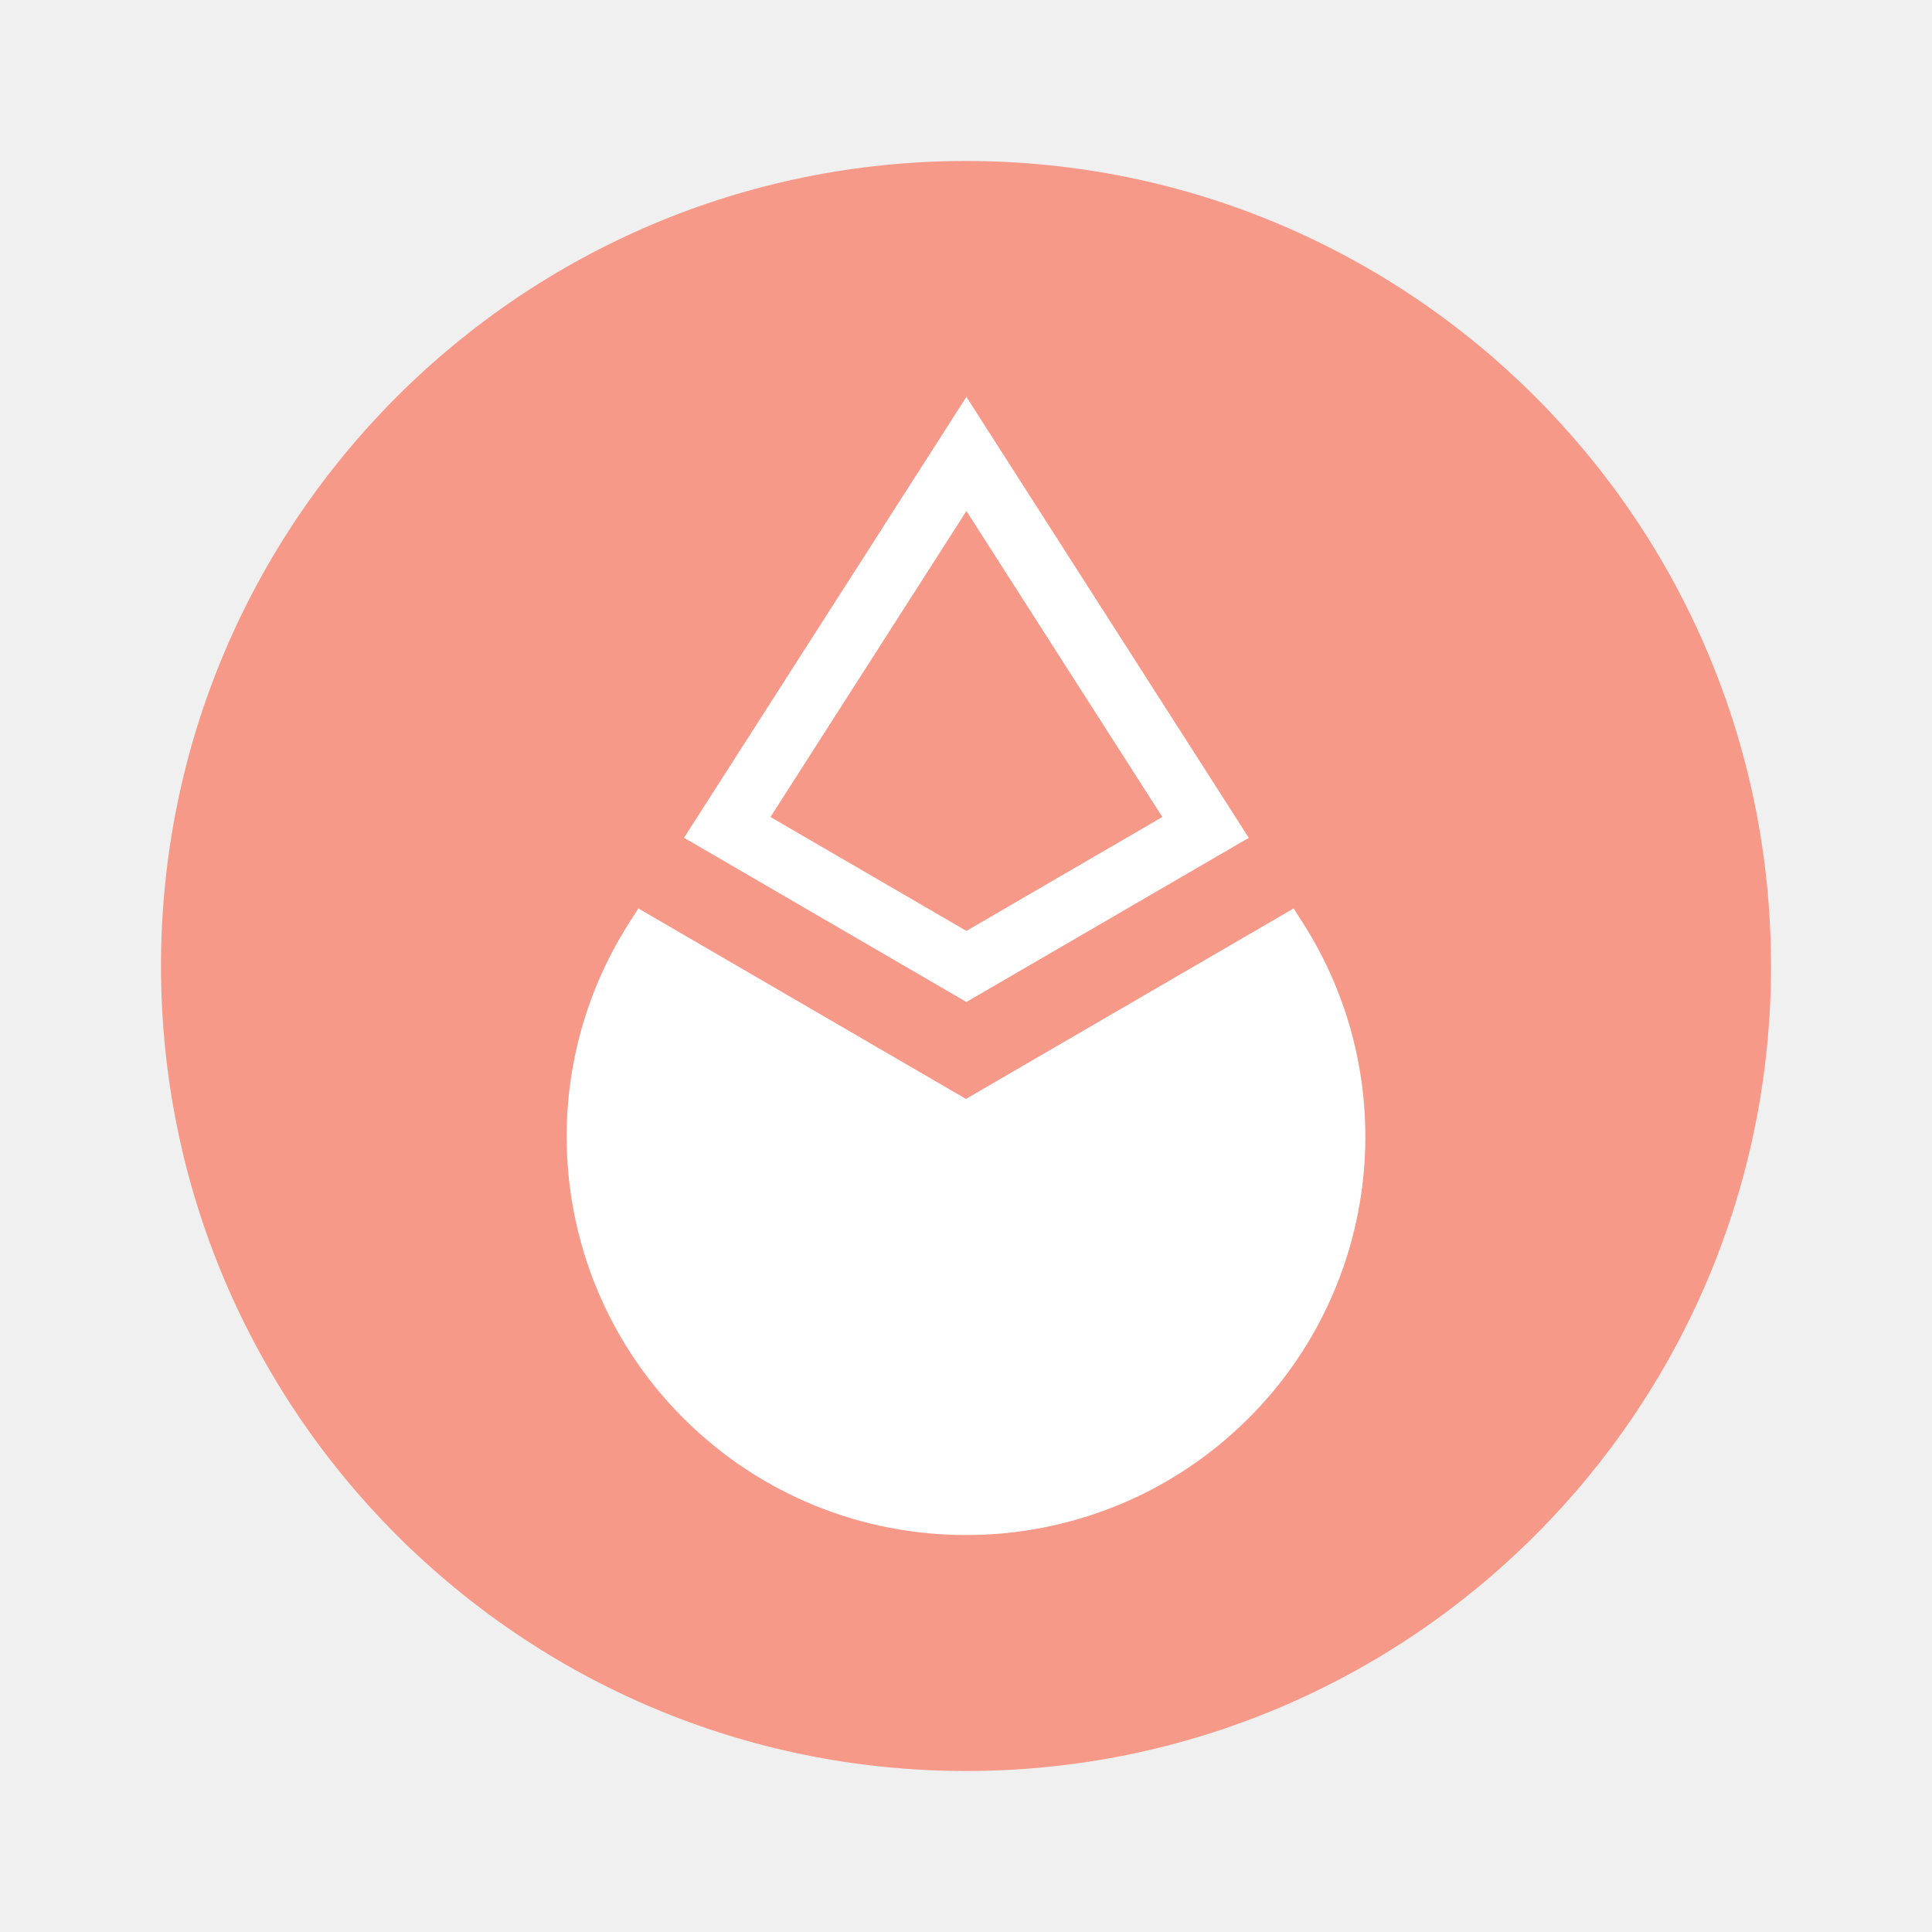
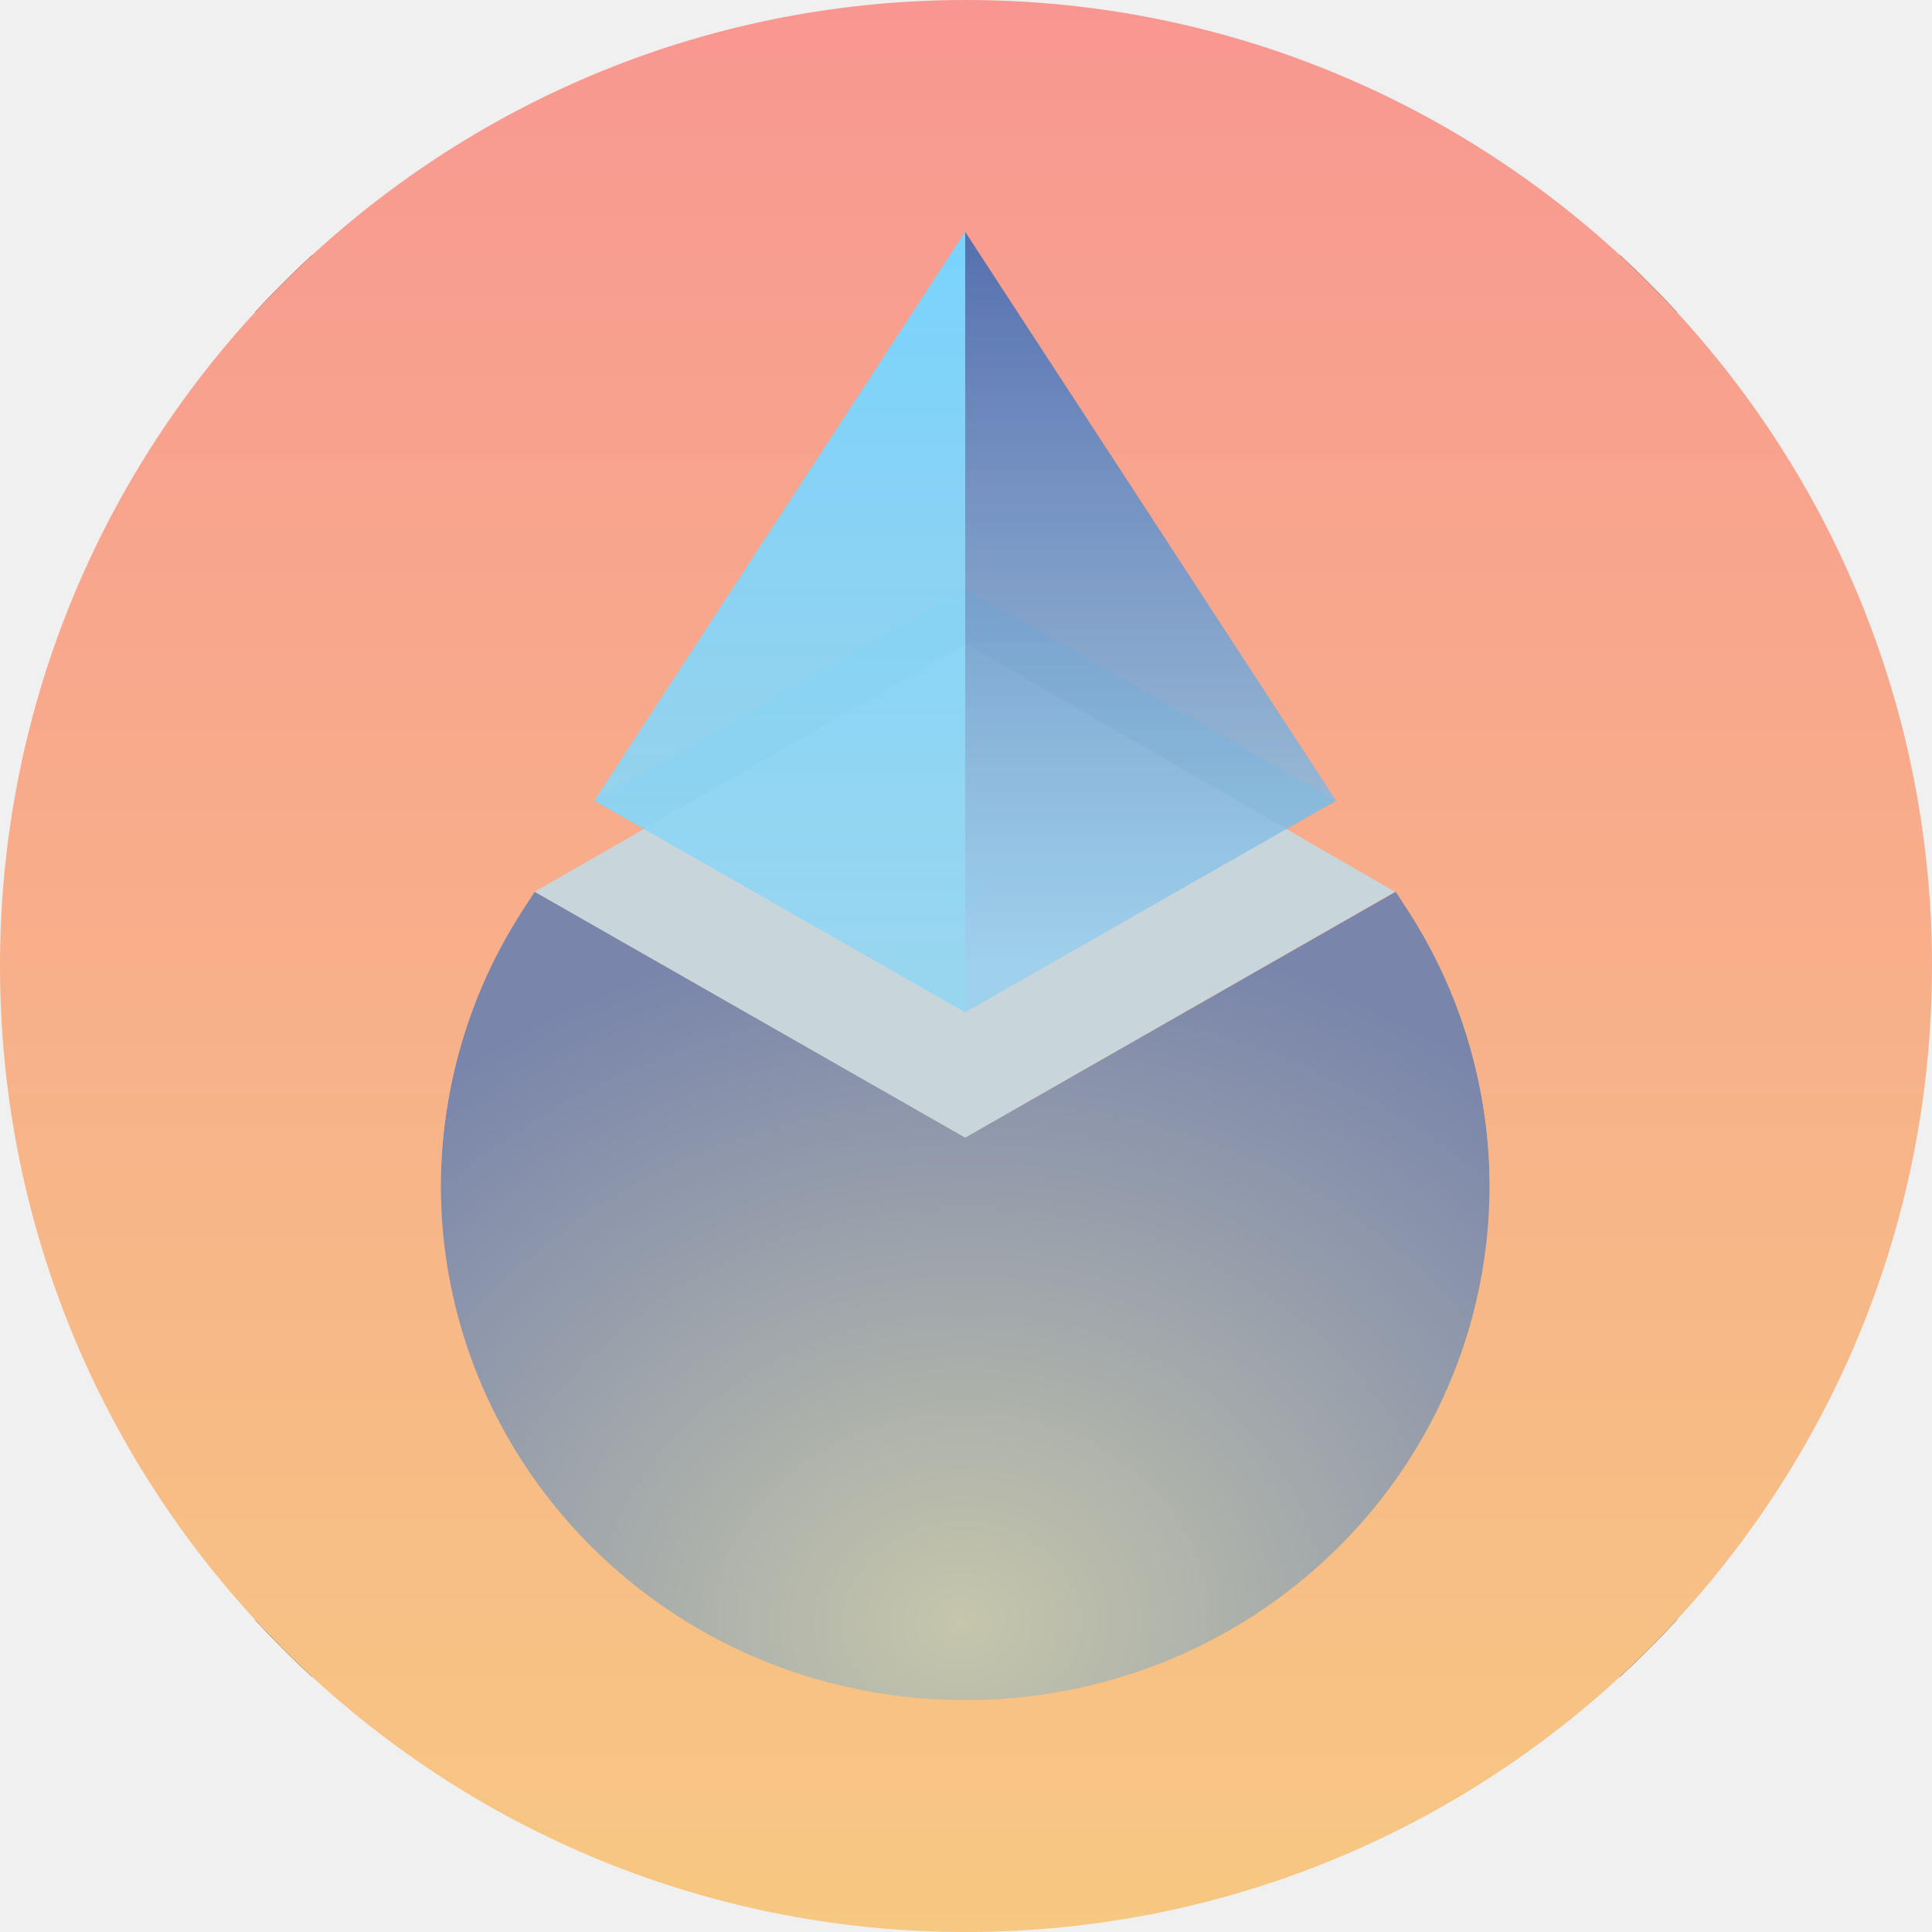
- <svg xmlns="http://www.w3.org/2000/svg" fill="none" height="24" viewBox="0 0 24 24" width="24">
-   <path d="m12 22c5.523 0 10-4.477 10-10 0-5.523-4.477-10-10-10-5.523 0-10 4.477-10 10 0 5.523 4.477 10 10 10z" fill="#f69988" />
-   <g fill="#fff">
-     <path clip-rule="evenodd" d="m12.005 4.93 3.508 5.478-3.508 2.039-3.508-2.04zm-2.434 5.219 2.434-3.801 2.434 3.801-2.434 1.415z" fill-rule="evenodd" />
-     <path d="m11.999 13.651-4.069-2.366-.111.173c-1.253 1.957-.973 4.52.673 6.162 1.937 1.932 5.078 1.932 7.016 0 1.646-1.642 1.926-4.205.673-6.162l-.111-.173-4.07 2.366z" />
+ <svg xmlns="http://www.w3.org/2000/svg" width="24" height="24" viewBox="0 0 24 24" fill="none">
+   <g clip-path="url(#clip0_53_3334)">
+     <mask id="mask0_53_3334" style="mask-type:luminance" maskUnits="userSpaceOnUse" x="0" y="0" width="24" height="24">
+       <path d="M12 0C18.624 0 24 5.376 24 12C24 18.624 18.624 24 12 24C5.376 24 0 18.624 0 12C0 5.376 5.376 0 12 0Z" fill="white" />
+     </mask>
+     <g mask="url(#mask0_53_3334)">
+       <path d="M0 0L24 24M24 0L0 24" stroke="black" stroke-miterlimit="22.926" />
+     </g>
+     <path d="M12 0C18.624 0 24 5.376 24 12C24 18.624 18.624 24 12 24C5.376 24 0 18.624 0 12C0 5.376 5.376 0 12 0Z" fill="url(#paint0_linear_53_3334)" />
+     <mask id="mask1_53_3334" style="mask-type:luminance" maskUnits="userSpaceOnUse" x="5" y="11" width="14" height="11">
+       <path d="M11.99 14.131L6.643 11.078L6.499 11.299C4.858 13.824 5.222 17.126 7.382 19.248C9.926 21.744 14.054 21.744 16.598 19.248C18.758 17.126 19.123 13.824 17.482 11.299L17.338 11.078L11.99 14.131Z" fill="white" />
+     </mask>
+     <g mask="url(#mask1_53_3334)">
+       <path d="M11.99 21.312C15.59 21.312 18.509 18.394 18.509 14.793C18.509 11.194 15.59 8.275 11.99 8.275C8.39 8.275 5.472 11.194 5.472 14.793C5.472 18.394 8.39 21.312 11.99 21.312Z" fill="url(#paint1_radial_53_3334)" />
+     </g>
+     <path d="M11.99 7.315L7.382 9.946L11.99 12.576L16.598 9.946L11.99 7.315Z" fill="url(#paint2_radial_53_3334)" />
+     <path d="M12 7.997L6.643 11.078L11.99 14.131L17.328 11.078L12 7.997Z" fill="url(#paint3_radial_53_3334)" />
+     <path d="M11.99 2.88L7.382 9.946L11.99 12.576V2.88Z" fill="url(#paint4_linear_53_3334)" />
+     <path d="M11.99 12.576L16.598 9.946L11.99 2.88V12.576Z" fill="url(#paint5_linear_53_3334)" />
  </g>
+   <defs>
+     <linearGradient id="paint0_linear_53_3334" x1="12" y1="0" x2="12" y2="24" gradientUnits="userSpaceOnUse">
+       <stop stop-color="#F89791" />
+       <stop offset="1" stop-color="#F7C882" />
+     </linearGradient>
+     <radialGradient id="paint1_radial_53_3334" cx="0" cy="0" r="1" gradientUnits="userSpaceOnUse" gradientTransform="translate(11.9781 20.1289) rotate(-90.4664) scale(8.705 10.3758)">
+       <stop stop-color="#C5C6AB" />
+       <stop offset="1" stop-color="#7985AB" />
+     </radialGradient>
+     <radialGradient id="paint2_radial_53_3334" cx="0" cy="0" r="1" gradientUnits="userSpaceOnUse" gradientTransform="translate(11.9904 9.94558) scale(0.2304)">
+       <stop stop-color="#0066FF" stop-opacity="0" />
+       <stop offset="1" stop-color="#00C2FF" stop-opacity="0.4" />
+     </radialGradient>
+     <radialGradient id="paint3_radial_53_3334" cx="0" cy="0" r="1" gradientUnits="userSpaceOnUse" gradientTransform="translate(11.9856 11.064) scale(0.268877)">
+       <stop stop-color="#AEE6F9" stop-opacity="0.859" />
+       <stop offset="1" stop-color="#C8D6DC" />
+     </radialGradient>
+     <linearGradient id="paint4_linear_53_3334" x1="9.686" y1="2.4" x2="9.686" y2="12" gradientUnits="userSpaceOnUse">
+       <stop stop-color="#77D4FF" />
+       <stop offset="1" stop-color="#93D6F2" stop-opacity="0.898" />
+     </linearGradient>
+     <linearGradient id="paint5_linear_53_3334" x1="14.294" y1="2.4" x2="14.294" y2="12" gradientUnits="userSpaceOnUse">
+       <stop stop-color="#506AAC" />
+       <stop offset="1" stop-color="#96CFEF" stop-opacity="0.82" />
+     </linearGradient>
+     <clipPath id="clip0_53_3334">
+       <rect width="24" height="24" fill="white" />
+     </clipPath>
+   </defs>
</svg>
